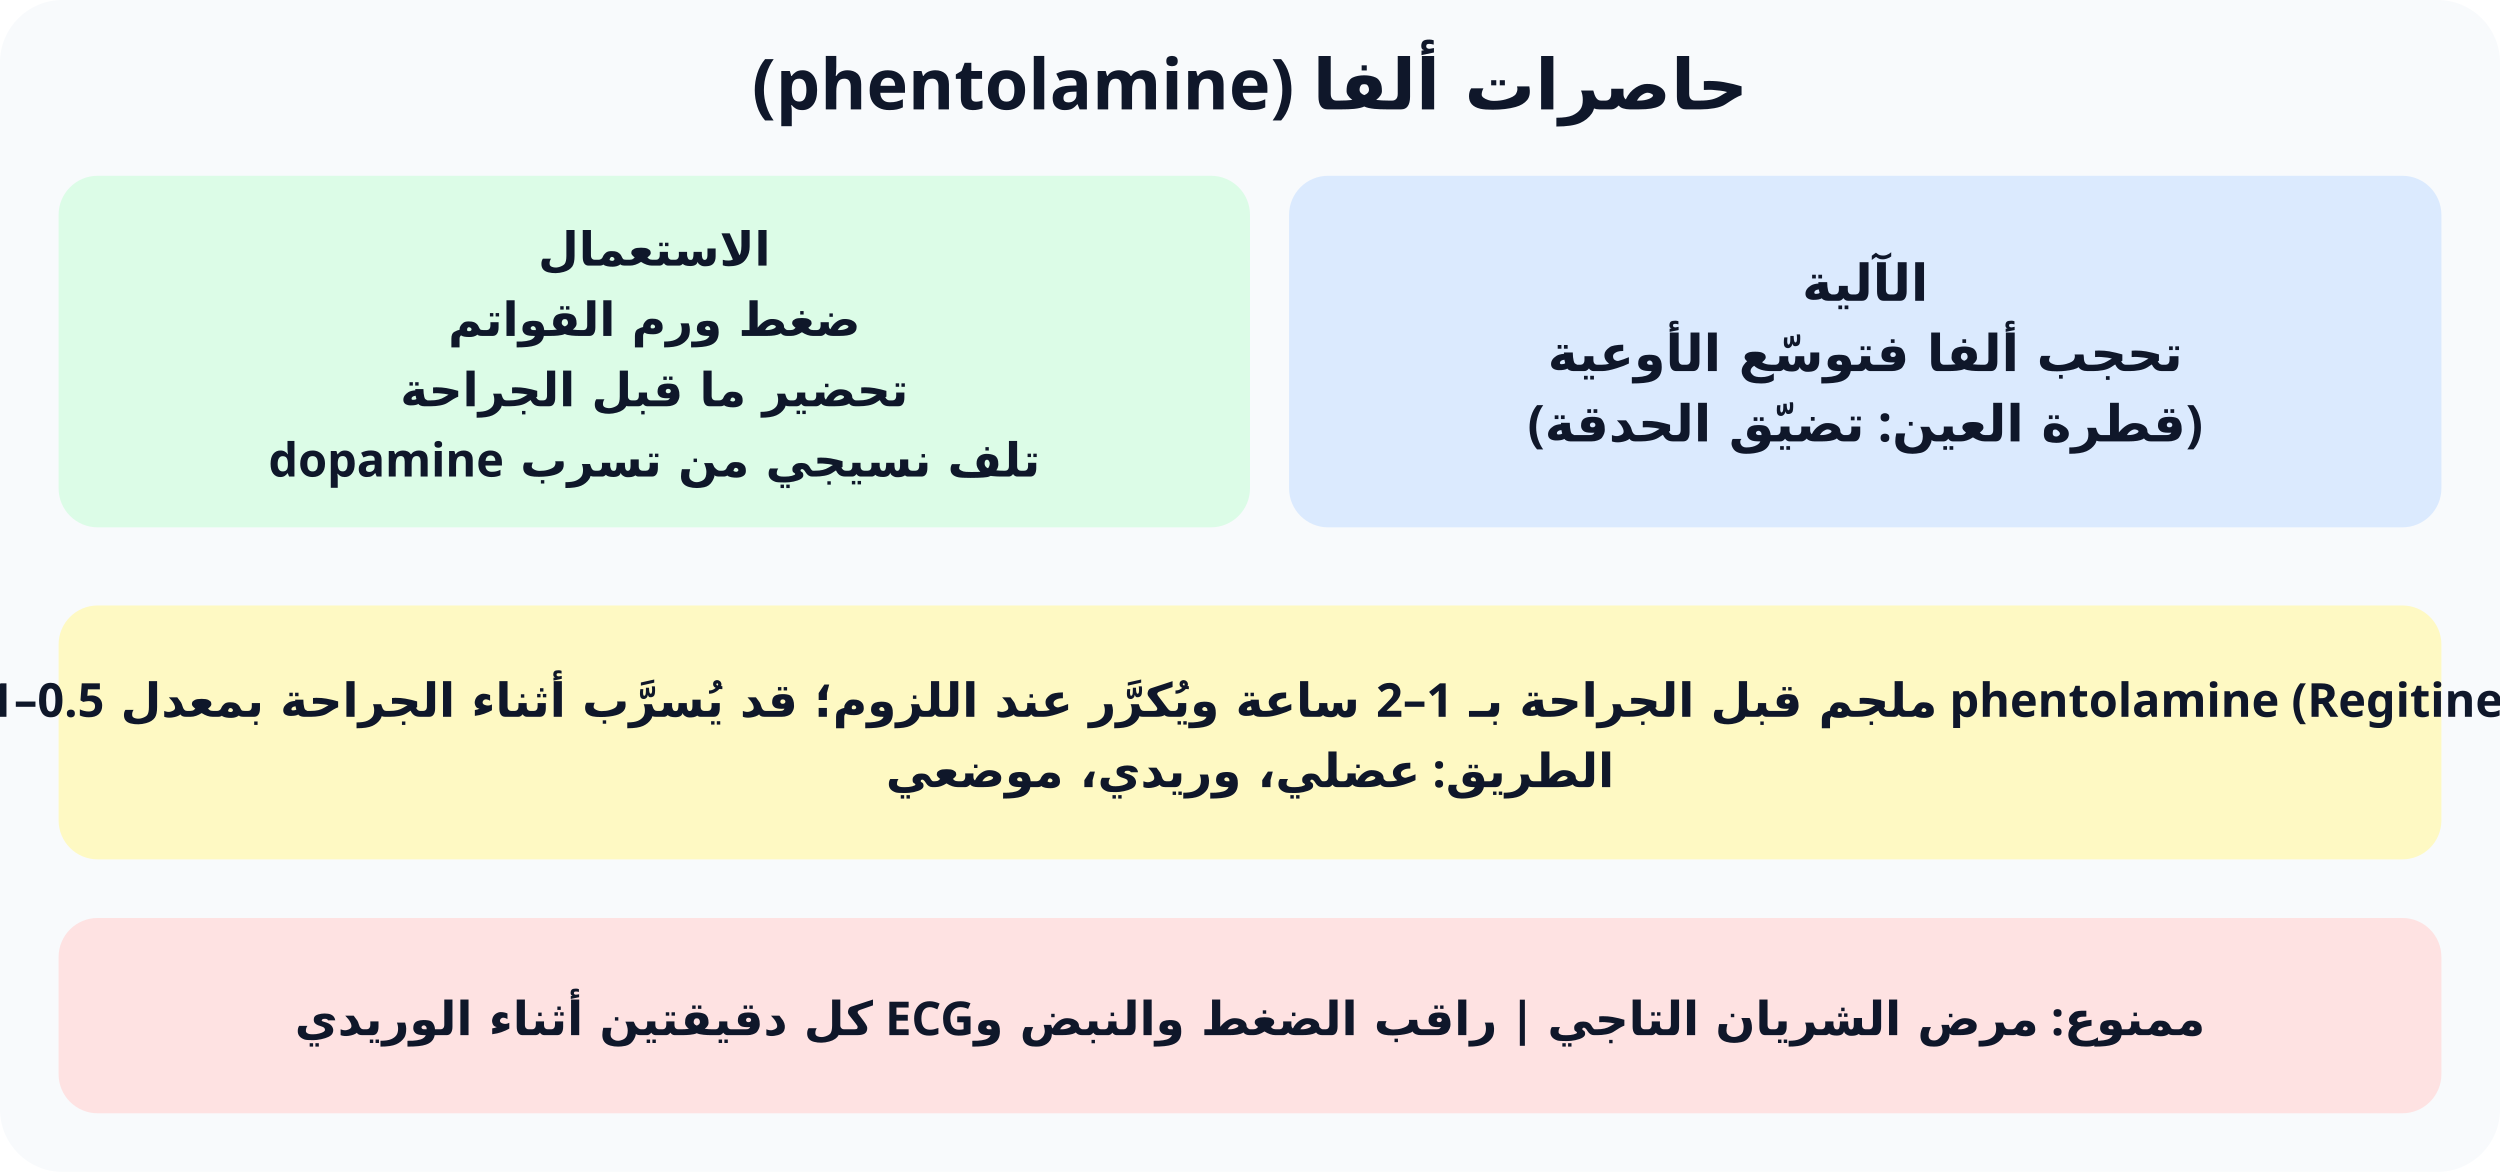
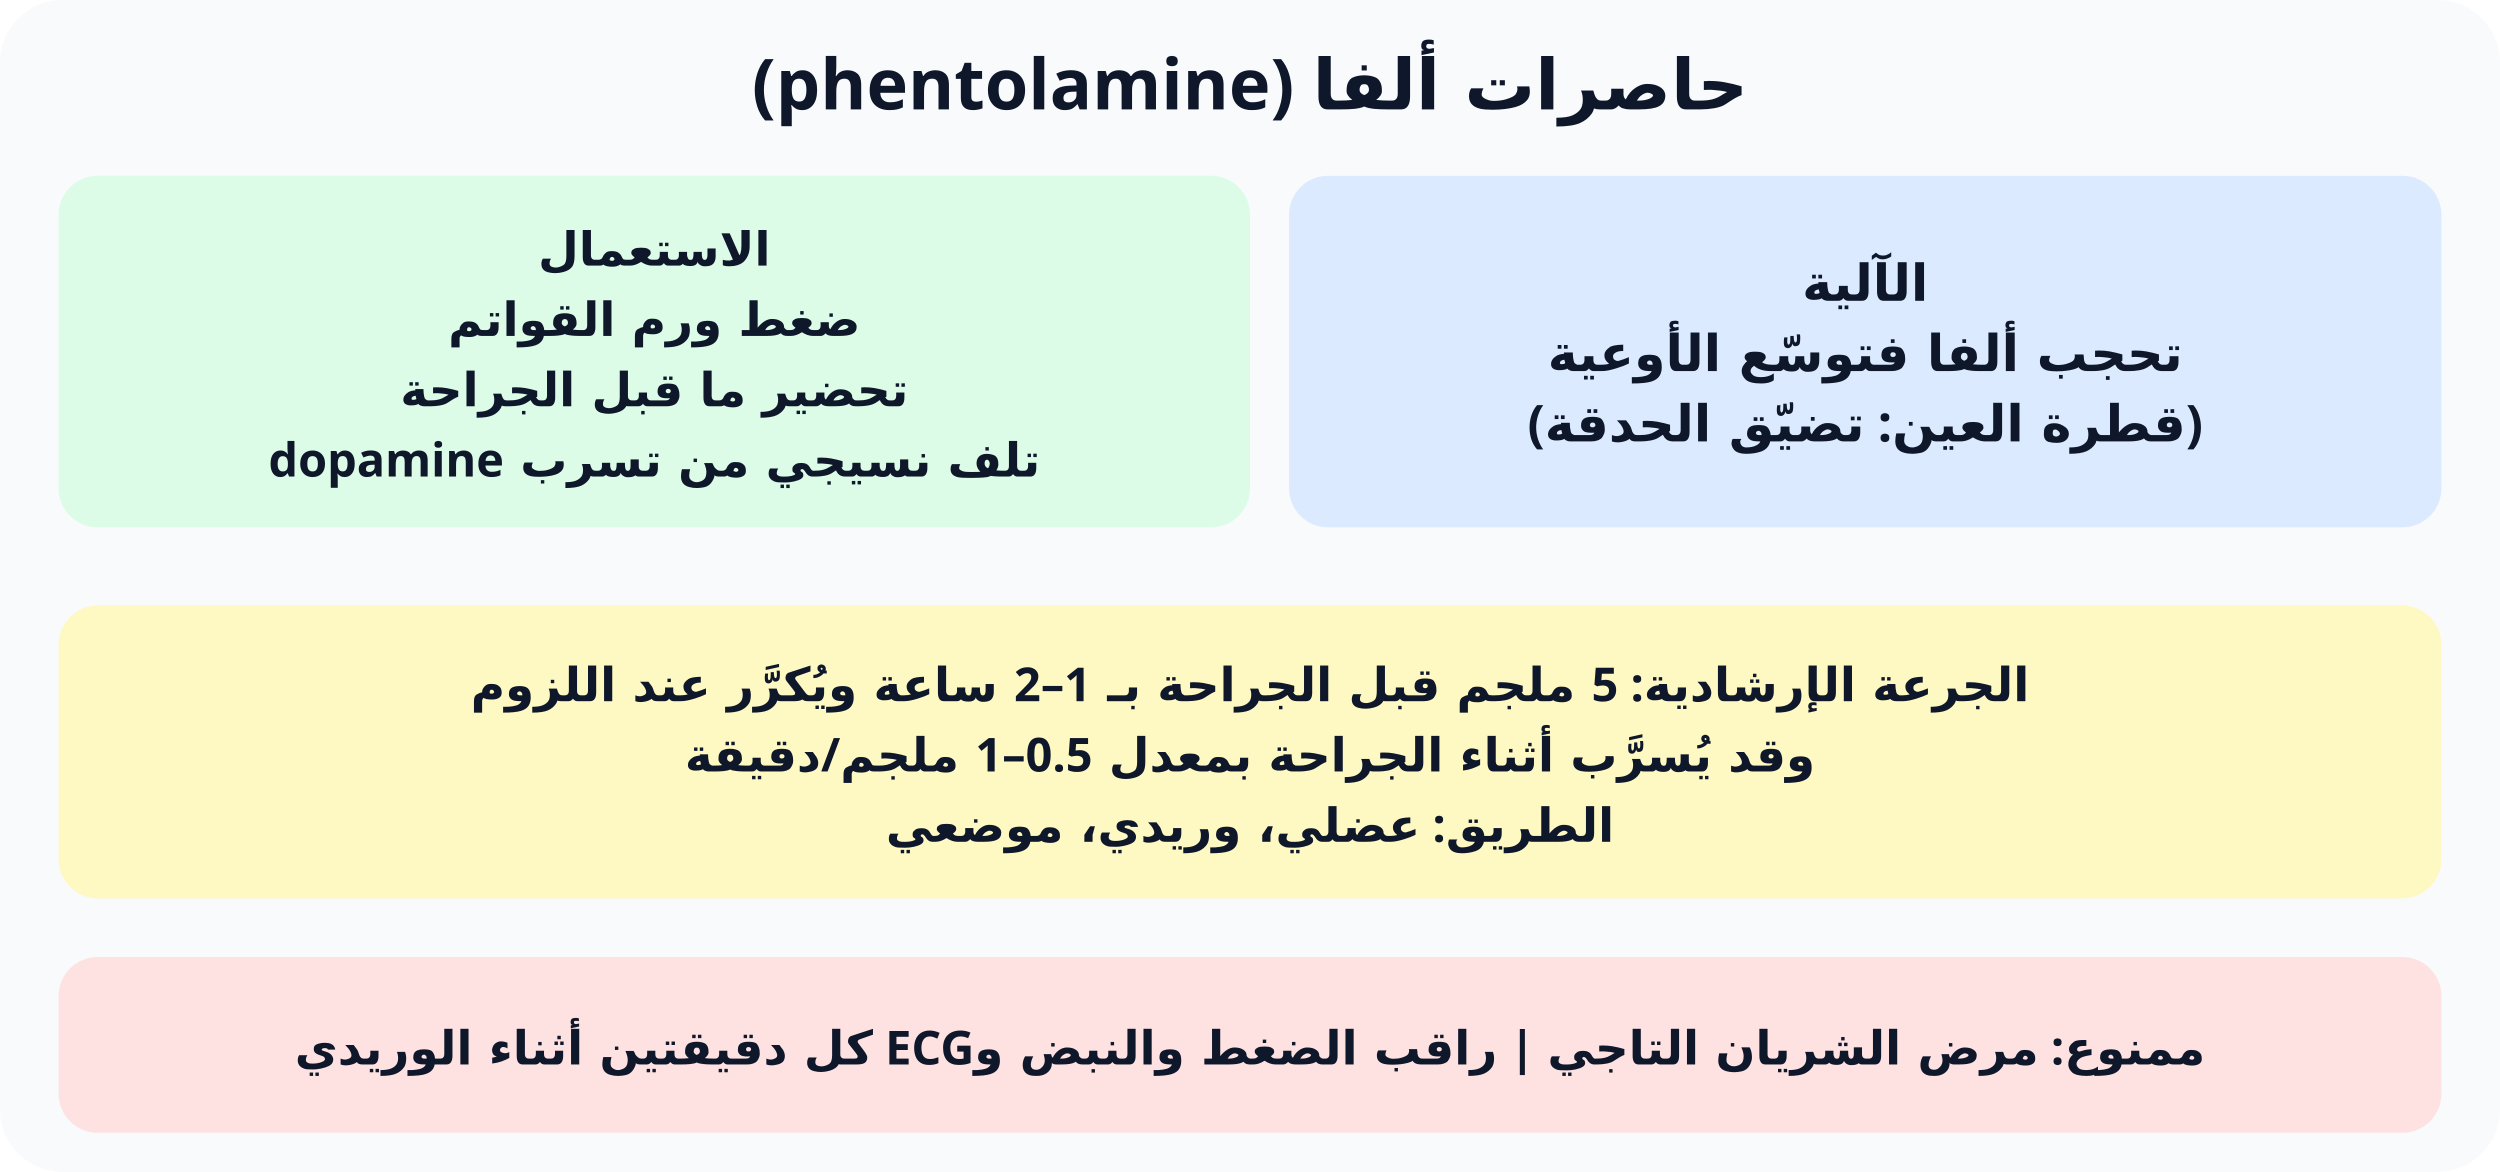
<svg xmlns="http://www.w3.org/2000/svg" viewBox="0 0 640 300" font-family="Cairo, Tahoma, sans-serif" direction="rtl">
  <defs>
    <marker id="ar" viewBox="0 0 10 10" refX="9" refY="5" markerWidth="7" markerHeight="7" orient="auto">
      <path d="M0 0L10 5L0 10z" fill="#64748b" />
    </marker>
  </defs>
  <rect width="640" height="300" rx="16" fill="#f8fafc" />
  <text x="320" y="28" text-anchor="middle" font-size="18" font-weight="800" fill="#0f172a">حاصرات ألفا (phentolamine)</text>
  <rect x="330" y="45" width="295" height="90" rx="10" fill="#dbeafe" />
  <text x="477.5" y="77" text-anchor="middle" font-size="13" font-weight="800" fill="#0f172a">الآلية</text>
  <text x="477.5" y="95" text-anchor="middle" font-size="13" font-weight="600" fill="#0f172a">تحجب ألفا فتوسّع الأوعية</text>
  <text x="477.5" y="113" text-anchor="middle" font-size="13" font-weight="600" fill="#0f172a">(قطرة العين: تضيّق الحدقة)</text>
  <rect x="15" y="45" width="305" height="90" rx="10" fill="#dcfce7" />
  <text x="167.5" y="68" text-anchor="middle" font-size="12" font-weight="800" fill="#0f172a">الاستعمال</text>
  <text x="167.5" y="86" text-anchor="middle" font-size="12" font-weight="600" fill="#0f172a">ضغط ورم القواتم</text>
  <text x="167.5" y="104" text-anchor="middle" font-size="12" font-weight="600" fill="#0f172a">تحضير ما قبل الجراحة</text>
  <text x="167.5" y="122" text-anchor="middle" font-size="12" font-weight="600" fill="#0f172a">تلف نسيجي من تسرب dopamine</text>
-   <rect x="15" y="155" width="610" height="65" rx="10" fill="#fef9c3" />
-   <text x="320" y="183.5" text-anchor="middle" font-size="12" font-weight="600" fill="#0f172a">phentolamine (Regitine/Oraverse): 5 ملجم قبل الجراحة بـ 1–2 ساعة ويُكرَّر عند اللزوم؛ قد يُسرَّب أثناء الجراحة بمعدل 0.5–1 ملجم/دقيقة</text>
-   <text x="320" y="201.5" text-anchor="middle" font-size="12" font-weight="600" fill="#0f172a">الطريق: عضلي، وريدي، موضعي</text>
-   <rect x="15" y="235" width="610" height="50" rx="10" fill="#fee2e2" />
-   <text x="320" y="265" text-anchor="middle" font-size="12" font-weight="800" fill="#0f172a">ممنوع: مرض الشريان التاجي | راقب الضغط والنبض وECG كل دقيقتين أثناء الوريدي</text>
+   <rect x="15" y="155" width="610" height="75" rx="10" fill="#fef9c3" />
+   <text x="320" y="179.5" text-anchor="middle" font-size="12" font-weight="600" fill="#0f172a">الجرعة الإرشادية: 5 ملجم قبل الجراحة بـ 1–2 ساعة ويُكرَّر عند اللزوم</text>
+   <text x="320" y="197.5" text-anchor="middle" font-size="12" font-weight="600" fill="#0f172a">وقد يُسرَّب أثناء الجراحة بمعدل 0.5–1 ملجم/دقيقة</text>
+   <text x="320" y="215.5" text-anchor="middle" font-size="12" font-weight="600" fill="#0f172a">الطريق: عضلي، وريدي، موضعي</text>
+   <rect x="15" y="245" width="610" height="45" rx="10" fill="#fee2e2" />
+   <text x="320" y="272.5" text-anchor="middle" font-size="12" font-weight="800" fill="#0f172a">ممنوع: مرض الشريان التاجي | راقب الضغط والنبض وECG كل دقيقتين أثناء الوريدي</text>
</svg>
